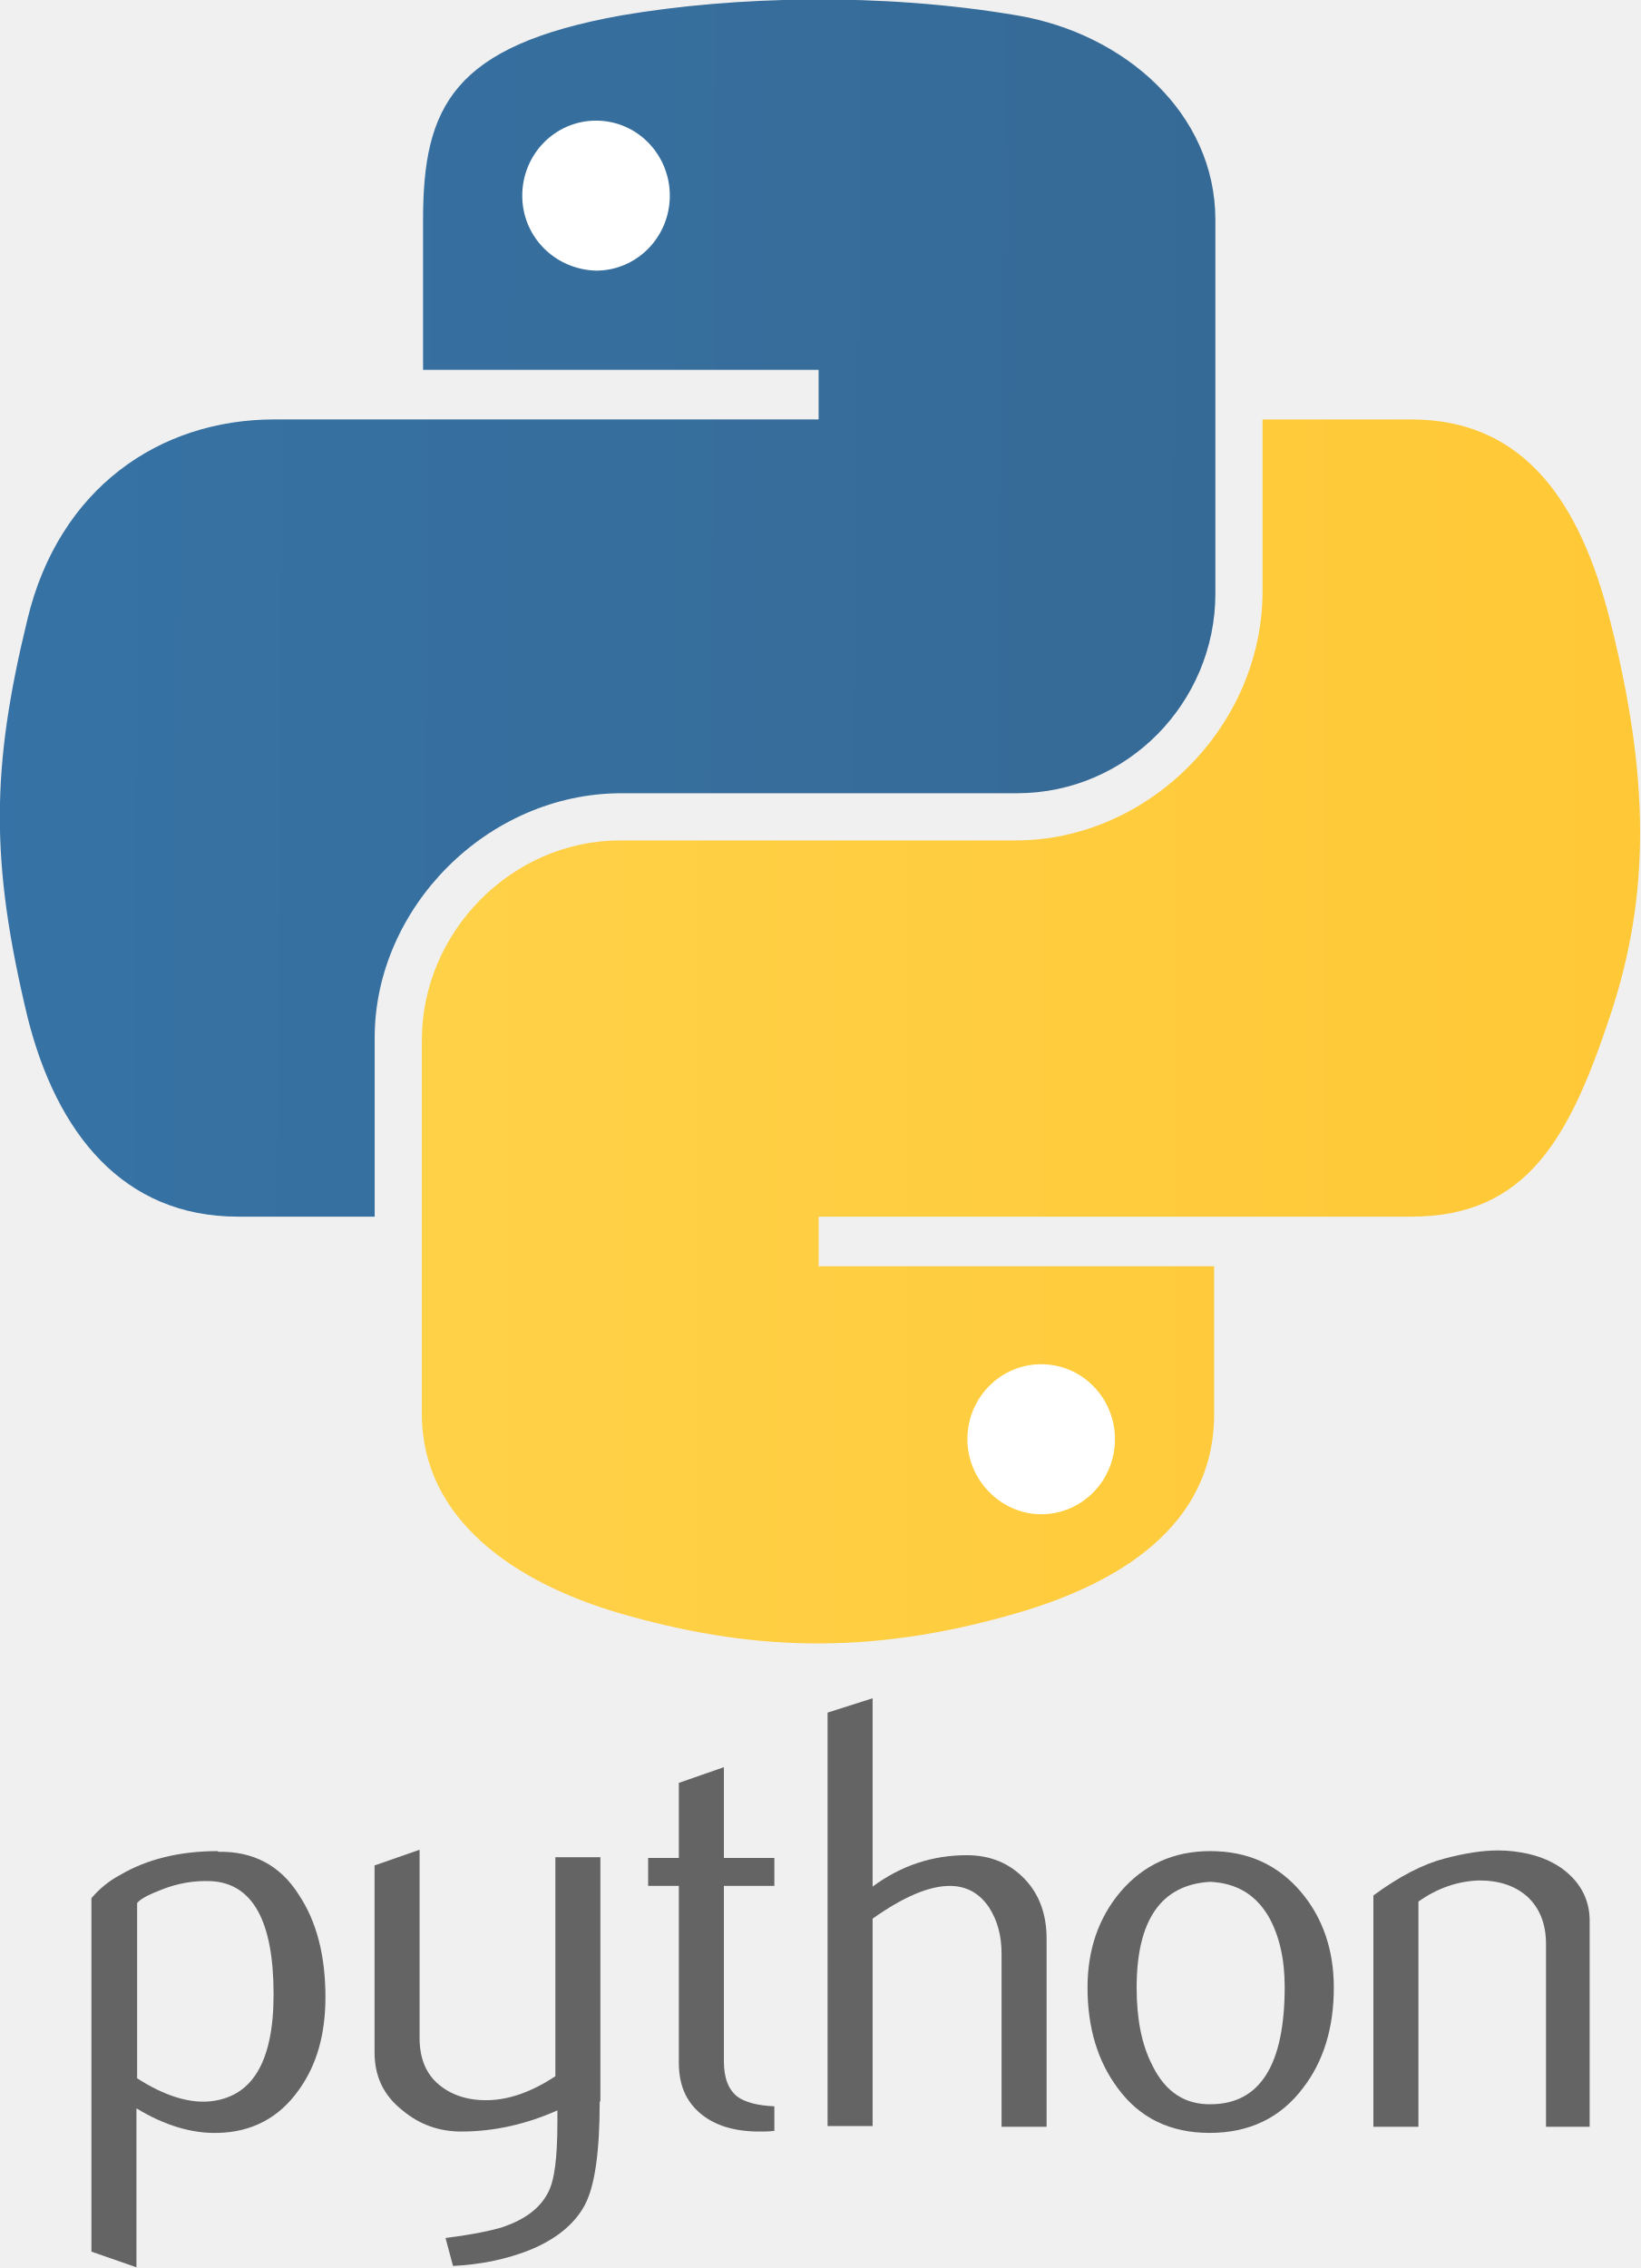
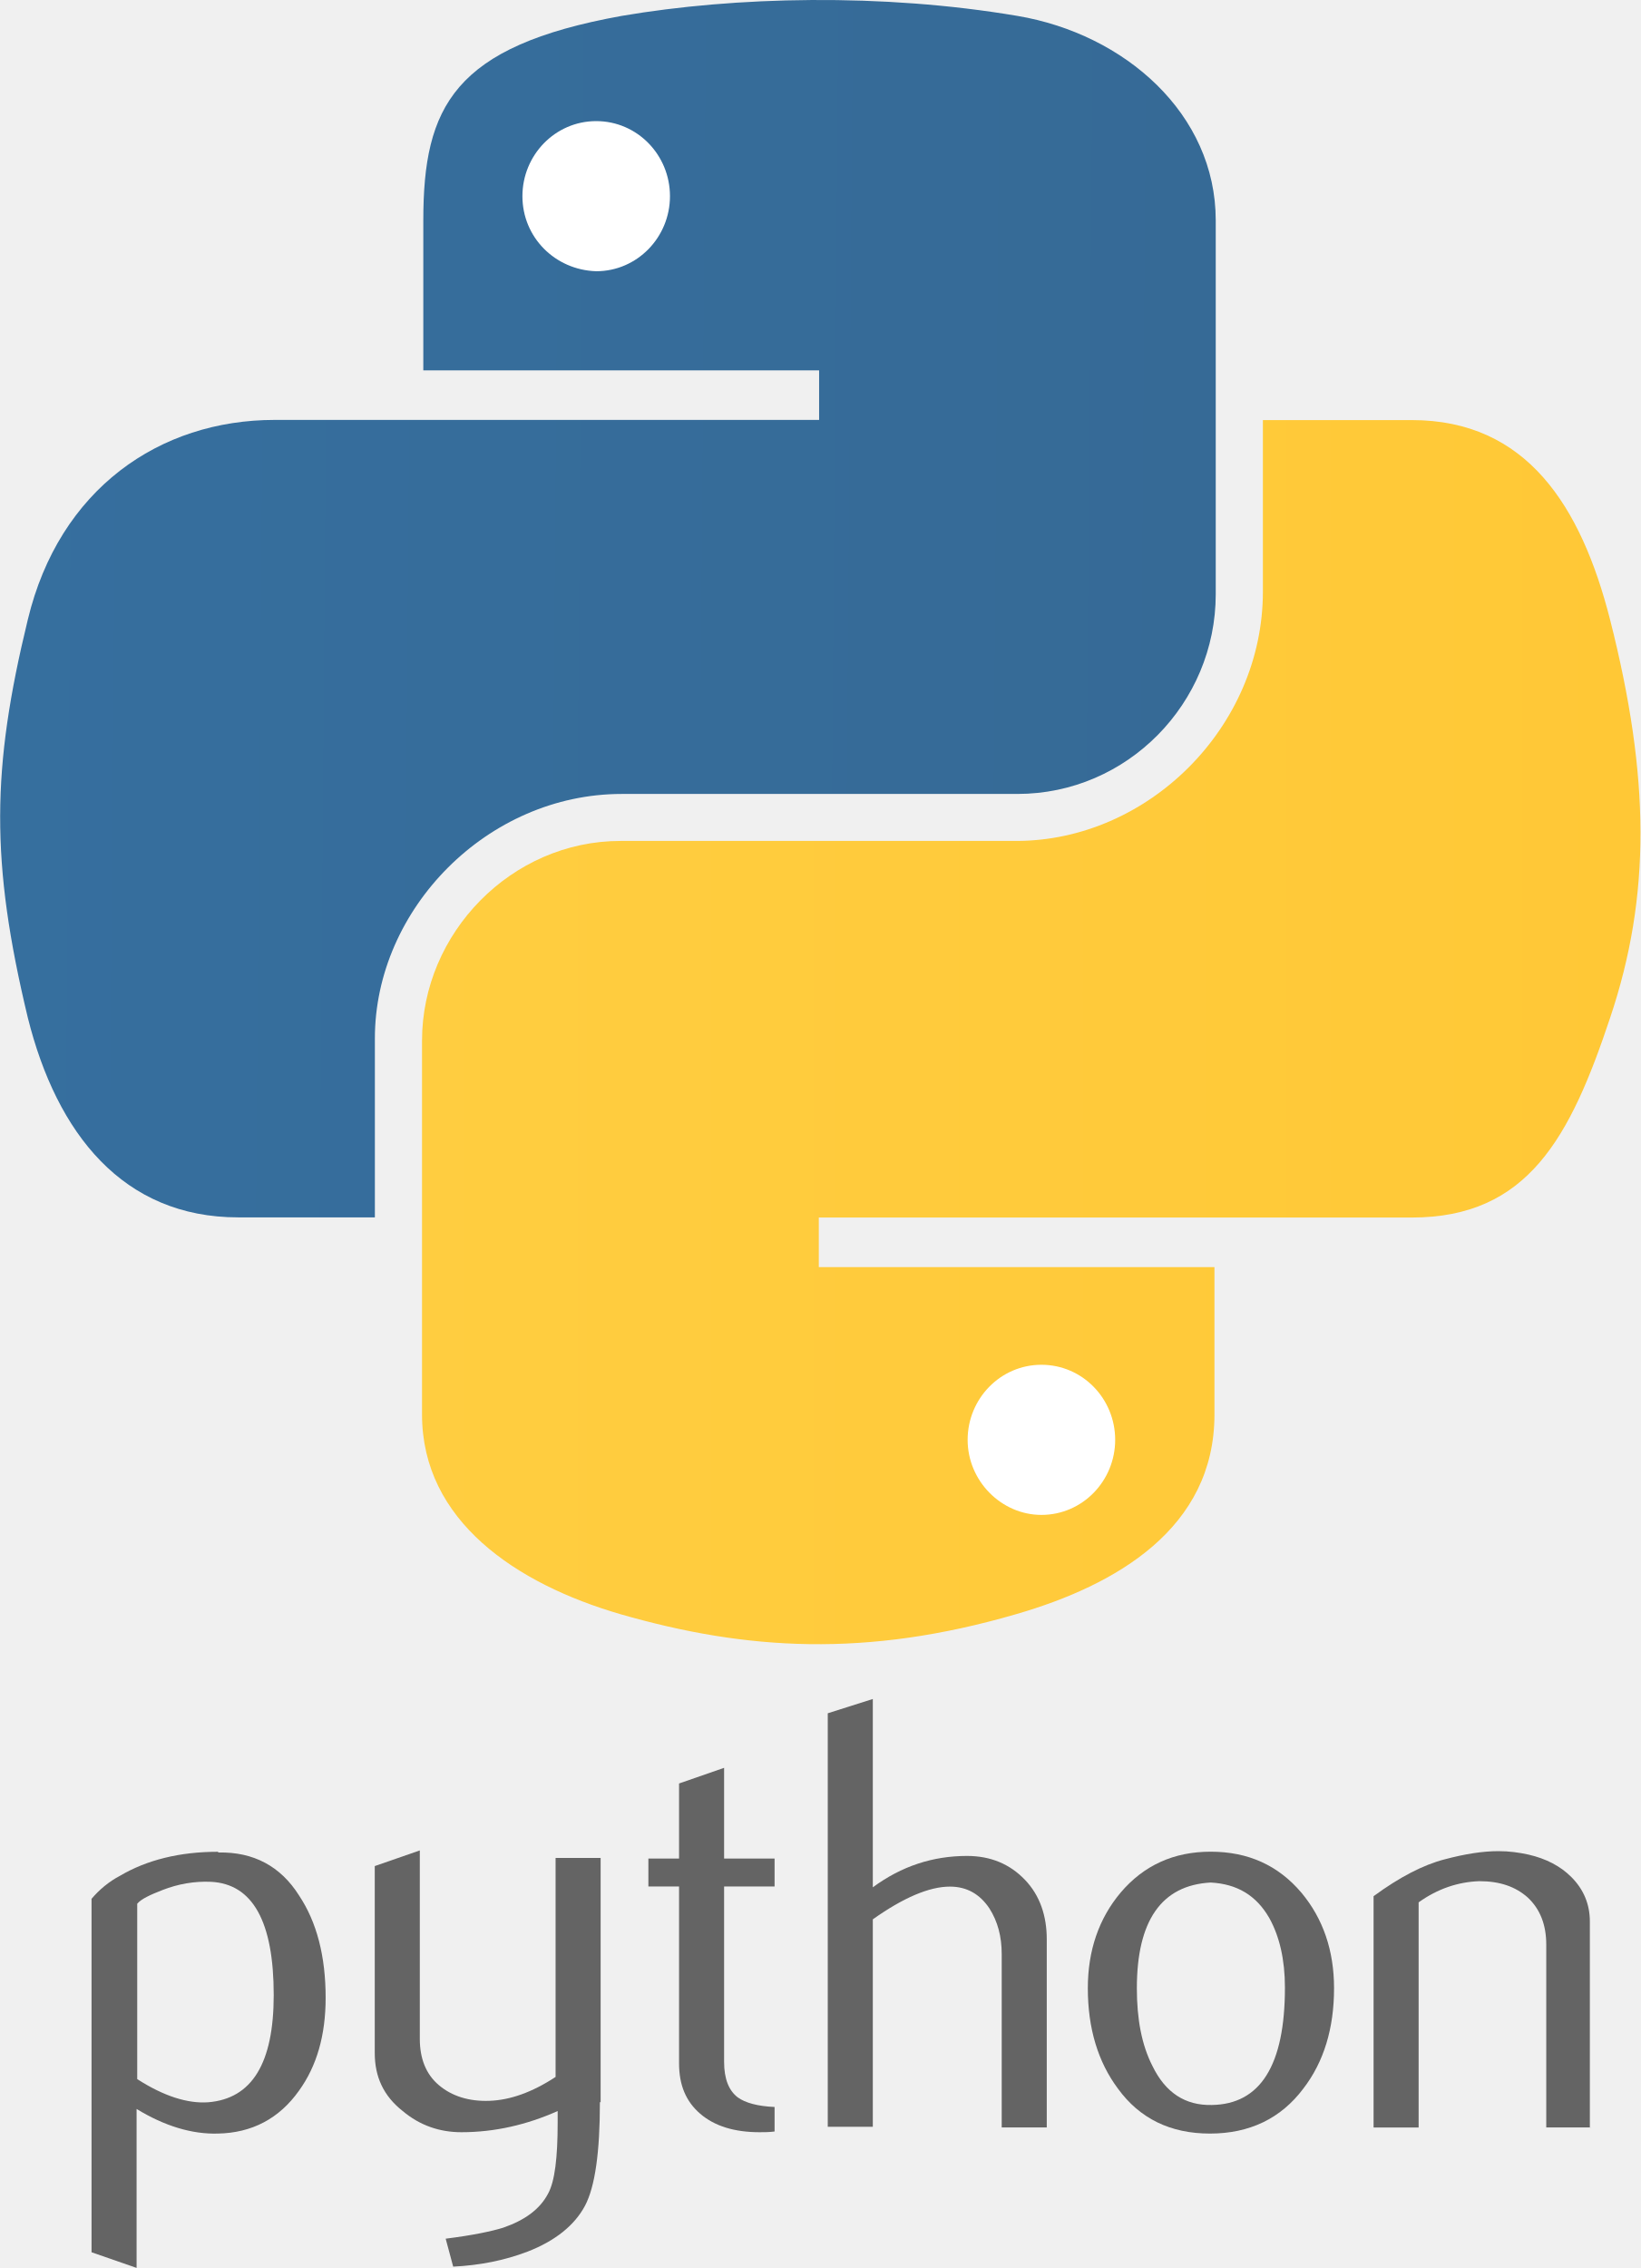
- <svg xmlns="http://www.w3.org/2000/svg" version="1.1" x="0px" y="0px" viewBox="0 0 240.5 332.4" enable-background="new 0 0 240.5 332.4" xml:space="preserve">
+ <svg xmlns="http://www.w3.org/2000/svg" version="1.1" id="Layer_1" x="0px" y="0px" viewBox="19.2 -0.6 1813.4 2507.1" enable-background="new 19.2 -0.6 1813.4 2507.1" xml:space="preserve">
  <g id="Layer_2">
    <g id="g10990">
-       <path id="path46" fill="#646464" d="M40.1,292.3c0-10.8-3.1-16.3-9.2-16.6c-2.4-0.1-4.8,0.3-7.1,1.2c-1.8,0.7-3.1,1.3-3.7,2v25.7    c3.9,2.5,7.4,3.6,10.4,3.4C36.9,307.5,40.1,302.3,40.1,292.3z M47.7,292.7c0,5.5-1.3,10-3.9,13.6c-2.9,4.1-6.9,6.2-11.9,6.3    c-3.8,0.1-7.8-1.1-11.9-3.6v23.3l-6.6-2.3v-51.8c1.1-1.3,2.5-2.5,4.2-3.4c3.9-2.3,8.7-3.5,14.3-3.5l0.1,0.1    c5.1-0.1,9.1,2,11.8,6.3C46.4,281.6,47.7,286.6,47.7,292.7z" />
-       <path id="path48" fill="#646464" d="M87.9,308c0,7.3-0.7,12.4-2.2,15.2c-1.5,2.8-4.3,5.1-8.4,6.7c-3.4,1.3-7,2-10.9,2.2l-1.1-4.1    c4-0.5,6.8-1.1,8.4-1.6c3.2-1.1,5.4-2.7,6.6-5c1-1.8,1.4-5.3,1.4-10.4v-1.7c-4.5,2-9.2,3.1-14.1,3.1c-3.2,0-6.1-1-8.6-3.1    c-2.8-2.2-4.1-5-4.1-8.5v-27.4l6.6-2.3v27.6c0,2.9,0.9,5.2,2.8,6.8c1.9,1.6,4.4,2.4,7.4,2.3c3-0.1,6.2-1.2,9.7-3.5v-32.1h6.6V308z    " />
-       <path id="path50" fill="#646464" d="M113.5,312.3c-0.8,0.1-1.5,0.1-2.2,0.1c-3.7,0-6.6-0.9-8.7-2.7c-2.1-1.8-3.1-4.2-3.1-7.4    v-25.9h-4.5v-4.1h4.5v-11l6.6-2.3v13.3h7.4v4.1h-7.4v25.7c0,2.5,0.7,4.2,2,5.2c1.1,0.8,2.9,1.3,5.4,1.4V312.3z" />
-       <path id="path52" fill="#646464" d="M153.4,311.7h-6.6v-25.4c0-2.6-0.6-4.8-1.8-6.7c-1.4-2.1-3.3-3.2-5.8-3.2    c-3,0-6.8,1.6-11.3,4.8v30.4h-6.6V251l6.6-2.1v27.6c4.2-3.1,8.8-4.6,13.8-4.6c3.5,0,6.3,1.2,8.5,3.5c2.2,2.3,3.2,5.3,3.2,8.7    V311.7L153.4,311.7z" />
-       <path id="path54" fill="#646464" d="M188.3,291.2c0-4.1-0.8-7.5-2.3-10.2c-1.9-3.3-4.7-5-8.6-5.2c-7.2,0.4-10.8,5.6-10.8,15.5    c0,4.5,0.7,8.3,2.3,11.4c1.9,3.9,4.8,5.8,8.7,5.7C184.7,308.3,188.3,302.6,188.3,291.2z M195.5,291.3c0,5.9-1.5,10.8-4.5,14.7    c-3.3,4.4-7.9,6.6-13.7,6.6c-5.8,0-10.3-2.2-13.5-6.6c-2.9-3.9-4.4-8.8-4.4-14.7c0-5.5,1.6-10.2,4.8-14c3.4-4,7.8-6,13.2-6    c5.5,0,9.9,2,13.3,6C193.9,281.1,195.5,285.8,195.5,291.3z" />
-       <path id="path56" fill="#646464" d="M233.2,311.7h-6.6v-26.8c0-2.9-0.9-5.2-2.7-6.9c-1.8-1.6-4.1-2.4-7.1-2.4    c-3.1,0.1-6.1,1.1-8.9,3.1v33h-6.6v-33.9c3.8-2.8,7.3-4.6,10.4-5.4c3-0.8,5.6-1.2,7.9-1.2c1.6,0,3,0.2,4.4,0.5    c2.6,0.6,4.7,1.7,6.3,3.3c1.8,1.8,2.7,4,2.7,6.5V311.7z" />
+       <path id="path46" fill="#646464" d="M321.8,2204.8c0-81.5-23.4-122.9-69.4-125.2c-18.1-0.8-36.2,2.3-53.6,9.1    c-13.6,5.3-23.4,9.8-27.9,15.1v193.9c29.4,18.9,55.8,27.2,78.4,25.6C297.7,2319.4,321.8,2280.2,321.8,2204.8z M379.2,2207.8    c0,41.5-9.8,75.4-29.4,102.6c-21.9,30.9-52,46.8-89.8,47.5c-28.7,0.8-58.8-8.3-89.8-27.2v175.7l-49.8-17.3v-390.7    c8.3-9.8,18.9-18.9,31.7-25.6c29.4-17.3,65.6-26.4,107.9-26.4l0.8,0.8c38.5-0.8,68.6,15.1,89,47.5    C369.4,2124.1,379.2,2161.8,379.2,2207.8z" />
+       <path id="path48" fill="#646464" d="M682.4,2323.2c0,55.1-5.3,93.5-16.6,114.7c-11.3,21.1-32.4,38.5-63.4,50.5    c-25.6,9.8-52.8,15.1-82.2,16.6l-8.3-30.9c30.2-3.8,51.3-8.3,63.4-12.1c24.1-8.3,40.7-20.4,49.8-37.7c7.5-13.6,10.6-40,10.6-78.4    V2333c-33.9,15.1-69.4,23.4-106.4,23.4c-24.1,0-46-7.5-64.9-23.4c-21.1-16.6-30.9-37.7-30.9-64.1v-206.7l49.8-17.3v208.2    c0,21.9,6.8,39.2,21.1,51.3c14.3,12.1,33.2,18.1,55.8,17.3c22.6-0.8,46.8-9.1,73.2-26.4v-242.1h49.8v270H682.4z" />
+       <path id="path50" fill="#646464" d="M875.5,2355.6c-6,0.8-11.3,0.8-16.6,0.8c-27.9,0-49.8-6.8-65.6-20.4    c-15.8-13.6-23.4-31.7-23.4-55.8v-195.4h-33.9v-30.9h33.9v-83l49.8-17.3v100.3h55.8v30.9h-55.8v193.9c0,18.9,5.3,31.7,15.1,39.2    c8.3,6,21.9,9.8,40.7,10.6L875.5,2355.6L875.5,2355.6z" />
+       <path id="path52" fill="#646464" d="M1176.4,2351.1h-49.8v-191.6c0-19.6-4.5-36.2-13.6-50.5c-10.6-15.8-24.9-24.1-43.7-24.1    c-22.6,0-51.3,12.1-85.2,36.2v229.3h-49.8v-457.1l49.8-15.8v208.2c31.7-23.4,66.4-34.7,104.1-34.7c26.4,0,47.5,9.1,64.1,26.4    c16.6,17.3,24.1,40,24.1,65.6L1176.4,2351.1L1176.4,2351.1z" />
+       <path id="path54" fill="#646464" d="M1439.7,2196.5c0-30.9-6-56.6-17.3-76.9c-14.3-24.9-35.5-37.7-64.9-39.2    c-54.3,3-81.5,42.2-81.5,116.9c0,33.9,5.3,62.6,17.3,86c14.3,29.4,36.2,43.7,65.6,43C1412.5,2325.5,1439.7,2282.5,1439.7,2196.5z     M1494,2197.2c0,44.5-11.3,81.5-33.9,110.9c-24.9,33.2-59.6,49.8-103.3,49.8c-43.7,0-77.7-16.6-101.8-49.8    c-21.9-29.4-33.2-66.4-33.2-110.9c0-41.5,12.1-76.9,36.2-105.6c25.6-30.2,58.8-45.3,99.6-45.3c41.5,0,74.7,15.1,100.3,45.3    C1481.9,2120.3,1494,2155.7,1494,2197.2z" />
+       <path id="path56" fill="#646464" d="M1778.4,2351.1h-49.8V2149c0-21.9-6.8-39.2-20.4-52c-13.6-12.1-30.9-18.1-53.6-18.1    c-23.4,0.8-46,8.3-67.1,23.4v248.9h-49.8v-255.7c28.7-21.1,55.1-34.7,78.4-40.7c22.6-6,42.2-9.1,59.6-9.1    c12.1,0,22.6,1.5,33.2,3.8c19.6,4.5,35.5,12.8,47.5,24.9c13.6,13.6,20.4,30.2,20.4,49v227.8H1778.4z" />
    </g>
  </g>
  <g id="g7640" transform="translate(638.5845,497.4187)">
    <g id="g8691" transform="matrix(1.772991,0,0,1.772991,-1062.907,-953.6594)">
-       <linearGradient id="path7990_1_" gradientUnits="userSpaceOnUse" x1="259.118" y1="529.116" x2="142.056" y2="530.047" gradientTransform="matrix(1.5208 0 0 -1.5208 -54.339 1112.675)">
+       <linearGradient id="path7990_1_" gradientUnits="userSpaceOnUse" x1="385.495" y1="405.617" x2="268.433" y2="404.687" gradientTransform="matrix(20.3383 0 0 20.3383 -6832.298 -7609.705)">
        <stop offset="0" style="stop-color:#366A96" />
        <stop offset="1" style="stop-color:#3679B0" />
      </linearGradient>
-       <path id="path7990" fill="url(#path7990_1_)" d="M274.3,275.5c0-9.4,2.5-14.4,16.4-16.9c9.4-1.6,21.5-1.9,32.7,0    c8.9,1.5,16.4,8.1,16.4,16.9v30.9c0,9-7.3,16.5-16.4,16.5h-32.7c-11.1,0-20.4,9.5-20.4,20.2v14.8H259c-9.5,0-15-6.9-17.4-16.5    c-3.1-12.9-3-20.6,0-32.9c2.6-10.8,10.9-16.5,20.4-16.5h12.3H307v-4.1h-32.7V275.5L274.3,275.5z" />
-       <linearGradient id="path7992_1_" gradientUnits="userSpaceOnUse" x1="282.281" y1="506.391" x2="50.554" y2="506.391" gradientTransform="matrix(1.5208 0 0 -1.5208 -54.339 1112.675)">
+       <path id="path7990" fill="url(#path7990_1_)" d="M514.1,394.4c0-70.9,18.9-108.6,123.7-127.5c70.9-12.1,162.2-14.3,246.7,0    c67.1,11.3,123.7,61.1,123.7,127.5v233.1c0,67.9-55.1,124.5-123.7,124.5H637.8c-83.7,0-153.9,71.7-153.9,152.4v111.6h-85.2    c-71.7,0-113.1-52-131.2-124.5c-23.4-97.3-22.6-155.4,0-248.2c19.6-81.5,82.2-124.5,153.9-124.5h92.8h246.7v-30.9H514.1V394.4    L514.1,394.4z" />
+       <linearGradient id="path7992_1_" gradientUnits="userSpaceOnUse" x1="398.522" y1="418.43" x2="166.795" y2="418.43" gradientTransform="matrix(20.3383 0 0 20.3383 -6832.298 -7609.705)">
        <stop offset="0" style="stop-color:#FFC836" />
        <stop offset="1" style="stop-color:#FFE873" />
      </linearGradient>
-       <path id="path7992" fill="url(#path7992_1_)" d="M339.7,374.2c0,9.4-8.1,14.1-16.4,16.5c-12.4,3.6-22.3,3-32.7,0    c-8.6-2.5-16.4-7.7-16.4-16.5v-30.9c0-8.9,7.4-16.5,16.4-16.5h32.7c10.9,0,20.4-9.4,20.4-20.6V292h12.3c9.5,0,14,7.1,16.4,16.5    c3.3,13,3.4,22.8,0,32.9c-3.3,9.9-6.8,16.5-16.4,16.5h-16.4H307v4.1h32.7V374.2z" />
-       <path id="path7994" fill="#FFFFFF" d="M282.5,273.5c0-3.4,2.7-6.2,6.1-6.2c3.4,0,6.1,2.8,6.1,6.2c0,3.4-2.7,6.2-6.1,6.2    C285.2,279.6,282.5,276.9,282.5,273.5z" />
-       <path id="path7996" fill="#FFFFFF" d="M319.3,376.3c0-3.4,2.7-6.2,6.1-6.2c3.4,0,6.1,2.8,6.1,6.2c0,3.4-2.7,6.2-6.1,6.2    C322.1,382.5,319.3,379.7,319.3,376.3z" />
+       <path id="path7992" fill="url(#path7992_1_)" d="M1007.4,1138.9c0,70.9-61.1,106.4-123.7,124.5c-93.5,27.2-168.2,22.6-246.7,0    c-64.9-18.9-123.7-58.1-123.7-124.5V905.8c0-67.1,55.8-124.5,123.7-124.5h246.7c82.2,0,153.9-70.9,153.9-155.4V518.9h92.8    c71.7,0,105.6,53.6,123.7,124.5c24.9,98.1,25.6,172,0,248.2c-24.9,74.7-51.3,124.5-123.7,124.5h-123.7H760.7v30.9h246.7V1138.9z" />
+       <path id="path7994" fill="#FFFFFF" d="M575.9,379.3c0-25.6,20.4-46.8,46-46.8s46,21.1,46,46.8c0,25.6-20.4,46.8-46,46.8    C596.3,425.3,575.9,405,575.9,379.3z" />
+       <path id="path7996" fill="#FFFFFF" d="M853.5,1154.7c0-25.6,20.4-46.8,46-46.8c25.6,0,46,21.1,46,46.8c0,25.6-20.4,46.8-46,46.8    C874.6,1201.5,853.5,1180.4,853.5,1154.7z" />
    </g>
  </g>
</svg>
